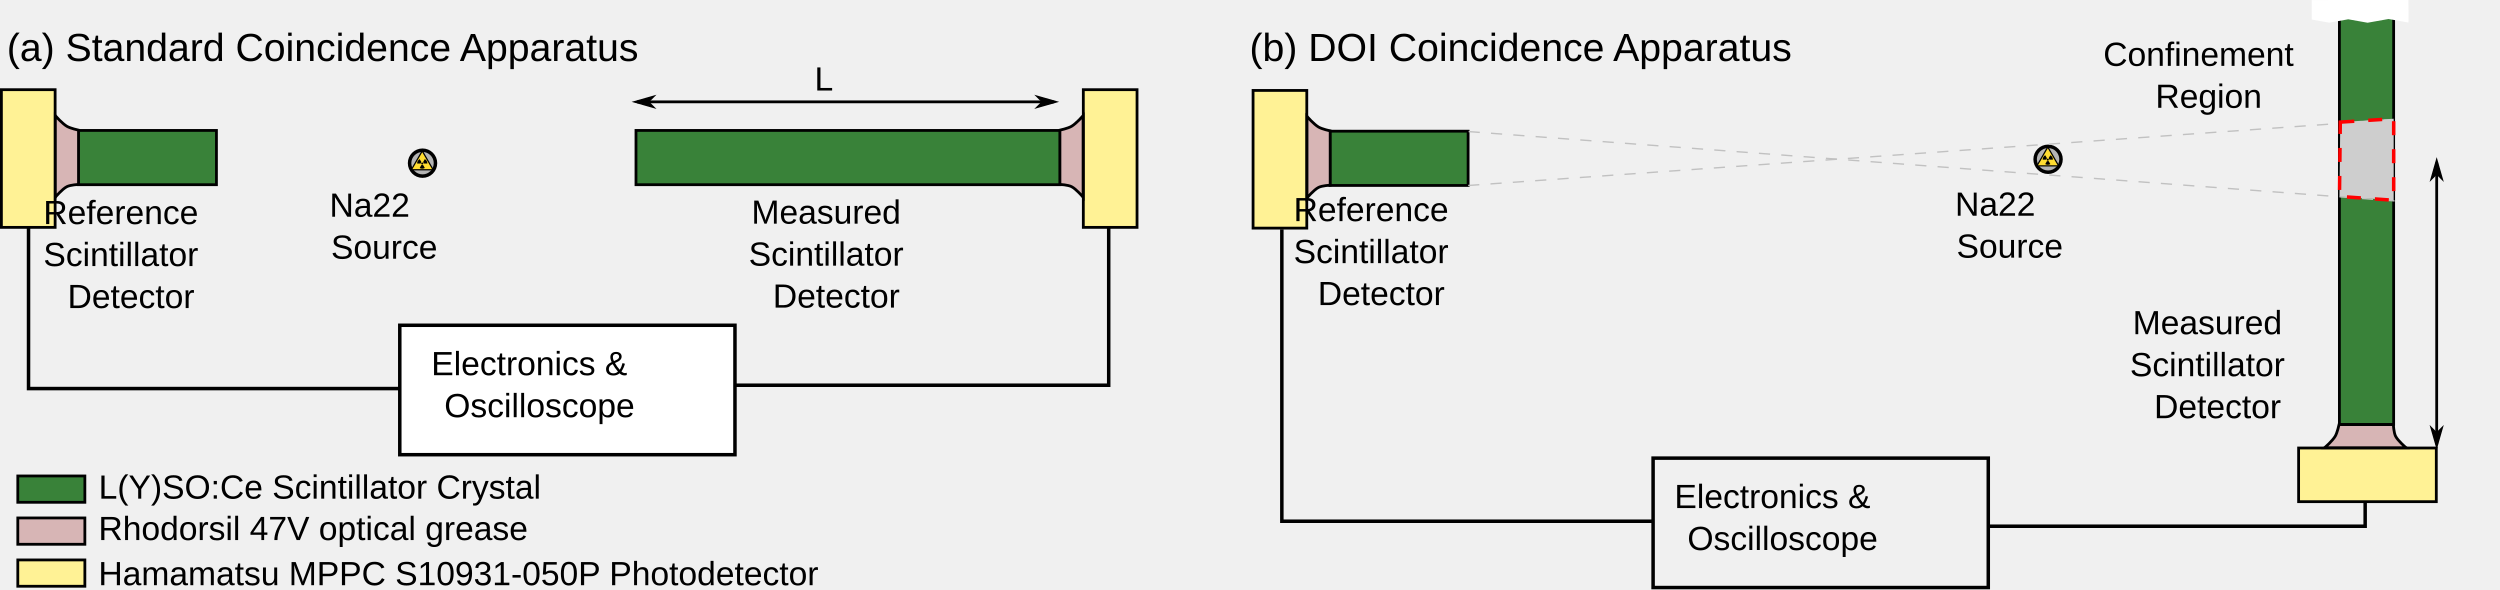
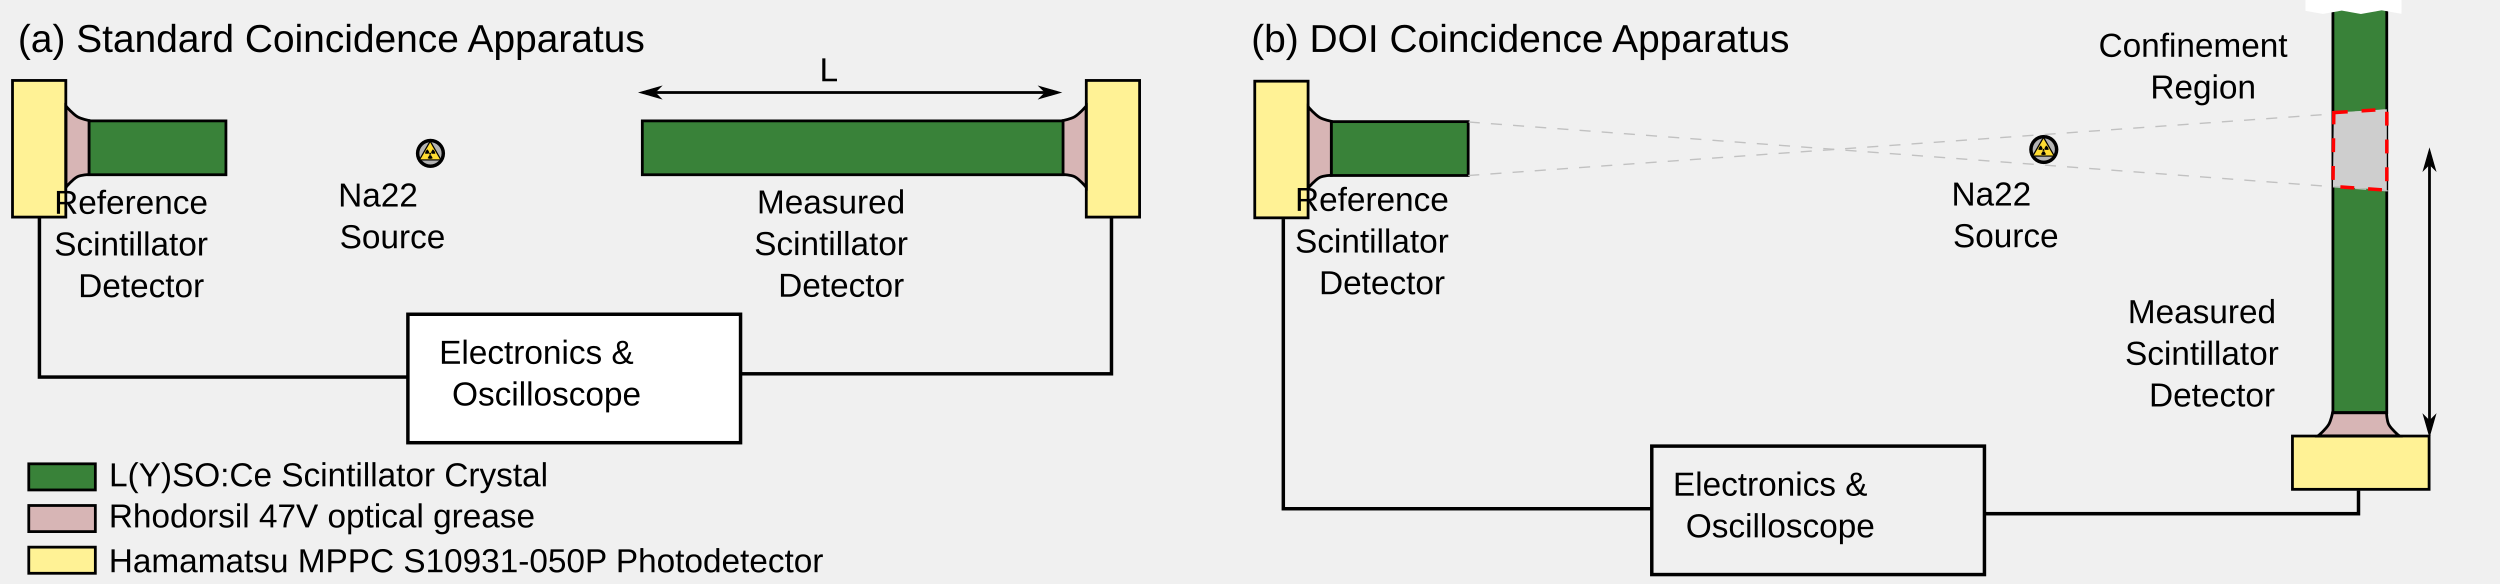
- <svg xmlns="http://www.w3.org/2000/svg" version="1.1" id="svg2" height="165.004" width="700">
+ <svg xmlns="http://www.w3.org/2000/svg" version="1.1" id="svg2" height="210" width="900">
  <defs id="defs4">
    <marker orient="auto" refY="0" refX="0" id="Arrow1Mstart" style="overflow:visible">
      <path id="path4236" d="M 0,0 5,-5 -12.5,0 5,5 0,0 z" style="fill-rule:evenodd;stroke:#000000;stroke-width:1pt;marker-start:none" transform="matrix(0.4,0,0,0.4,4,0)" />
    </marker>
    <marker orient="auto" refY="0" refX="0" id="Arrow1Mend" style="overflow:visible">
      <path id="path4239" d="M 0,0 5,-5 -12.5,0 5,5 0,0 z" style="fill-rule:evenodd;stroke:#000000;stroke-width:1pt;marker-start:none" transform="matrix(-0.4,0,0,-0.4,-4,0)" />
    </marker>
    <marker orient="auto" refY="0" refX="0" id="Arrow1Lend" style="overflow:visible">
      <path id="path4233" d="M 0,0 5,-5 -12.5,0 5,5 0,0 z" style="fill-rule:evenodd;stroke:#000000;stroke-width:1pt;marker-start:none" transform="matrix(-0.8,0,0,-0.8,-10,0)" />
    </marker>
    <marker orient="auto" refY="0" refX="0" id="Arrow2Lend" style="overflow:visible">
      <path id="path4238" style="fill-rule:evenodd;stroke-width:0.625;stroke-linejoin:round" d="M 8.719,4.034 -2.207,0.016 8.719,-4.002 c -1.745,2.372 -1.735,5.617 -6e-7,8.035 z" transform="matrix(-1.1,0,0,-1.1,-1.1,0)" />
    </marker>
    <marker orient="auto" refY="0" refX="0" id="Arrow1Lstart" style="overflow:visible">
      <path id="path3797" d="M 0,0 5,-5 -12.5,0 5,5 0,0 z" style="fill-rule:evenodd;stroke:#000000;stroke-width:1pt" transform="matrix(0.8,0,0,0.8,10,0)" />
    </marker>
    <marker orient="auto" refY="0" refX="0" id="Arrow1Mstart-1" style="overflow:visible">
      <path id="path4236-3" d="M 0,0 5,-5 -12.5,0 5,5 0,0 z" style="fill-rule:evenodd;stroke:#000000;stroke-width:1pt;marker-start:none" transform="matrix(0.4,0,0,0.4,4,0)" />
    </marker>
    <marker orient="auto" refY="0" refX="0" id="Arrow1Mend-0" style="overflow:visible">
      <path id="path4239-7" d="M 0,0 5,-5 -12.5,0 5,5 0,0 z" style="fill-rule:evenodd;stroke:#000000;stroke-width:1pt;marker-start:none" transform="matrix(-0.4,0,0,-0.4,-4,0)" />
    </marker>
    <marker orient="auto" refY="0" refX="0" id="Arrow1Mstart-8" style="overflow:visible">
      <path id="path4236-0" d="M 0,0 5,-5 -12.5,0 5,5 0,0 z" style="fill-rule:evenodd;stroke:#000000;stroke-width:1pt;marker-start:none" transform="matrix(0.4,0,0,0.4,4,0)" />
    </marker>
    <marker orient="auto" refY="0" refX="0" id="Arrow1Mend-9" style="overflow:visible">
      <path id="path4239-70" d="M 0,0 5,-5 -12.5,0 5,5 0,0 z" style="fill-rule:evenodd;stroke:#000000;stroke-width:1pt;marker-start:none" transform="matrix(-0.4,0,0,-0.4,-4,0)" />
    </marker>
    <marker orient="auto" refY="0" refX="0" id="marker7153" style="overflow:visible">
      <path id="path7155" d="M 0,0 5,-5 -12.5,0 5,5 0,0 z" style="fill-rule:evenodd;stroke:#000000;stroke-width:1pt;marker-start:none" transform="matrix(0.4,0,0,0.4,4,0)" />
    </marker>
    <marker orient="auto" refY="0" refX="0" id="marker7157" style="overflow:visible">
      <path id="path7159" d="M 0,0 5,-5 -12.5,0 5,5 0,0 z" style="fill-rule:evenodd;stroke:#000000;stroke-width:1pt;marker-start:none" transform="matrix(-0.4,0,0,-0.4,-4,0)" />
    </marker>
  </defs>
-   <g id="layer1" transform="translate(237.2251,-362.2458)">
-     <rect y="-432.997" x="246.472" height="15.192" width="234.62" id="rect2985-0" style="fill:#398239;fill-opacity:1;stroke:#000000;stroke-width:0.784;stroke-linecap:butt;stroke-linejoin:miter;stroke-miterlimit:4;stroke-opacity:1;stroke-dasharray:none" transform="matrix(0,1,-1,0,0,0)" />
-     <path style="fill:none;stroke:#000000;stroke-width:0.98;stroke-linecap:butt;stroke-linejoin:miter;stroke-miterlimit:4;stroke-opacity:1;stroke-dasharray:none" d="m 121.691,426.464 0,81.723 c 46.733,0 57.416,0 104.149,0 m 93.465,1.402 c 46.733,0 58.984,0 105.716,0 l 0,-6.616" id="path3818" />
-     <rect ry="3.628" rx="3.628" style="fill:#b4b4b4;fill-opacity:1;stroke:#000000;stroke-width:0.98;stroke-miterlimit:4;stroke-opacity:1;stroke-dasharray:none" id="rect3783" width="7.256" height="7.256" x="332.608" y="403.216" />
-     <rect style="fill:#398239;fill-opacity:1;stroke:#000000;stroke-width:0.784;stroke-linecap:butt;stroke-linejoin:miter;stroke-miterlimit:4;stroke-opacity:1;stroke-dasharray:none" id="rect2985" width="38.705" height="15.195" x="135.141" y="398.978" />
-     <rect style="fill:#fff295;fill-opacity:1;stroke:#000000;stroke-width:0.784;stroke-miterlimit:4;stroke-opacity:1;stroke-dasharray:none" id="rect3755" width="15.043" height="38.553" x="113.634" y="387.567" />
-     <path style="fill:#d7b5b5;fill-opacity:1;stroke:#000000;stroke-width:0.784;stroke-linecap:butt;stroke-linejoin:miter;stroke-miterlimit:4;stroke-opacity:1;stroke-dasharray:none" d="m 128.737,394.878 c 0,0 1.983,2.213 3.245,2.95 0.984,0.574 3.245,1.07 3.245,1.07 l 0,15.19 c 0,0 -2.26,0.133 -3.245,0.626 -1.307,0.655 -3.245,2.95 -3.245,2.95 z" id="rect2985-7" />
-     <rect style="fill:#fff295;fill-opacity:1;stroke:#000000;stroke-width:0.784;stroke-miterlimit:4;stroke-opacity:1;stroke-dasharray:none" id="rect3755-16" width="15.043" height="38.553" x="-502.721" y="406.386" transform="matrix(0,-1,1,0,0,0)" />
-     <path style="fill:#d7b5b5;fill-opacity:1;stroke:#000000;stroke-width:0.784;stroke-linecap:butt;stroke-linejoin:miter;stroke-miterlimit:4;stroke-opacity:1;stroke-dasharray:none" d="m 413.696,487.618 c 0,0 2.213,-1.983 2.95,-3.245 0.574,-0.984 1.07,-3.245 1.07,-3.245 l 15.19,0 c 0,0 0.133,2.26 0.626,3.245 0.655,1.307 2.95,3.245 2.95,3.245 z" id="rect2985-7-9" />
-     <path id="path3942" d="m 173.99,399.087 259.257,19.408" style="fill:none;stroke:#c1c1c1;stroke-width:0.392;stroke-linecap:butt;stroke-linejoin:miter;stroke-miterlimit:4;stroke-opacity:1;stroke-dasharray:3.135, 3.135;stroke-dashoffset:0" />
-     <path id="path3944" d="m 173.853,414.184 60.758,-4.327 197.852,-14.089" style="fill:none;stroke:#c1c1c1;stroke-width:0.392;stroke-linecap:butt;stroke-linejoin:miter;stroke-miterlimit:4;stroke-opacity:1;stroke-dasharray:3.135, 3.135;stroke-dashoffset:0" />
-     <path style="fill:#cecece;fill-opacity:1;stroke:#ff0000;stroke-width:0.98;stroke-linecap:butt;stroke-linejoin:miter;stroke-miterlimit:4;stroke-opacity:1;stroke-dasharray:3.918, 3.918;stroke-dashoffset:0" d="m 418.056,396.439 14.948,-0.952 0,22.83 -15.18,-1.068 z" id="path3816" />
-     <path style="fill:#ffffff;fill-opacity:1;stroke:none" d="m 437.115,368.557 -5.554,-0.991 -5.861,1.046 -5.412,-0.966 -5.316,0.949 -4.915,-0.877 0,-5.458 0.011,-0.003 27.048,-0.01 c 0,0 0.124,6.245 0,6.312 z" id="path3775-9" />
-     <g transform="matrix(0.01074282,0,0,0.01074282,332.9345,403.2401)" id="g4114">
+   <g id="layer1" transform="translate(337.8428,-358.5908)">
+     <rect y="-521.394" x="207.771" height="19.386" width="299.386" id="rect2985-0" style="fill:#398239;fill-opacity:1;stroke:#000000;stroke-width:1;stroke-linecap:butt;stroke-linejoin:miter;stroke-miterlimit:4;stroke-opacity:1;stroke-dasharray:none" transform="matrix(0,1,-1,0,0,0)" />
+     <path style="fill:none;stroke:#000000;stroke-width:1.25;stroke-linecap:butt;stroke-linejoin:miter;stroke-miterlimit:4;stroke-opacity:1;stroke-dasharray:none" d="m 124.152,437.451 0,104.282 c 59.633,0 73.266,0 132.899,0 m 119.266,1.789 c 59.633,0 75.266,0 134.899,0 l 0,-8.443" id="path3818" />
+     <rect ry="4.63" rx="4.63" style="fill:#b4b4b4;fill-opacity:1;stroke:#000000;stroke-width:1.25;stroke-miterlimit:4;stroke-opacity:1;stroke-dasharray:none" id="rect3783" width="9.259" height="9.259" x="393.293" y="407.785" />
+     <rect style="fill:#398239;fill-opacity:1;stroke:#000000;stroke-width:1;stroke-linecap:butt;stroke-linejoin:miter;stroke-miterlimit:4;stroke-opacity:1;stroke-dasharray:none" id="rect2985" width="49.389" height="19.389" x="141.315" y="402.377" />
+     <rect style="fill:#fff295;fill-opacity:1;stroke:#000000;stroke-width:1;stroke-miterlimit:4;stroke-opacity:1;stroke-dasharray:none" id="rect3755" width="19.196" height="49.196" x="113.872" y="387.816" />
+     <path style="fill:#d7b5b5;fill-opacity:1;stroke:#000000;stroke-width:1;stroke-linecap:butt;stroke-linejoin:miter;stroke-miterlimit:4;stroke-opacity:1;stroke-dasharray:none" d="m 133.144,397.145 c 0,0 2.53,2.824 4.141,3.764 1.255,0.732 4.141,1.365 4.141,1.365 l 0,19.383 c 0,0 -2.884,0.17 -4.141,0.799 -1.668,0.835 -4.141,3.764 -4.141,3.764 z" id="rect2985-7" />
+     <rect style="fill:#fff295;fill-opacity:1;stroke:#000000;stroke-width:1;stroke-miterlimit:4;stroke-opacity:1;stroke-dasharray:none" id="rect3755-16" width="19.196" height="49.196" x="-534.758" y="487.438" transform="matrix(0,-1,1,0,0,0)" />
+     <path style="fill:#d7b5b5;fill-opacity:1;stroke:#000000;stroke-width:1;stroke-linecap:butt;stroke-linejoin:miter;stroke-miterlimit:4;stroke-opacity:1;stroke-dasharray:none" d="m 496.766,515.487 c 0,0 2.824,-2.53 3.764,-4.141 0.732,-1.255 1.365,-4.141 1.365,-4.141 l 19.383,0 c 0,0 0.17,2.884 0.799,4.141 0.835,1.668 3.764,4.141 3.764,4.141 z" id="rect2985-7-9" />
+     <path id="path3942" d="m 190.889,402.516 330.825,24.766" style="fill:none;stroke:#c1c1c1;stroke-width:0.5;stroke-linecap:butt;stroke-linejoin:miter;stroke-miterlimit:4;stroke-opacity:1;stroke-dasharray:4, 4;stroke-dashoffset:0" />
+     <path id="path3944" d="m 190.714,421.781 77.53,-5.521 252.47,-17.979" style="fill:none;stroke:#c1c1c1;stroke-width:0.5;stroke-linecap:butt;stroke-linejoin:miter;stroke-miterlimit:4;stroke-opacity:1;stroke-dasharray:4, 4;stroke-dashoffset:0" />
+     <path style="fill:#cecece;fill-opacity:1;stroke:#ff0000;stroke-width:1.25;stroke-linecap:butt;stroke-linejoin:miter;stroke-miterlimit:4;stroke-opacity:1;stroke-dasharray:5, 5;stroke-dashoffset:0" d="m 502.329,399.137 19.074,-1.215 0,29.132 -19.371,-1.362 z" id="path3816" />
+     <path style="fill:#ffffff;fill-opacity:1;stroke:none" d="m 526.65,363.559 -7.087,-1.265 -7.479,1.335 -6.906,-1.233 -6.784,1.211 -6.272,-1.12 0,-6.965 0.014,-0.004 34.515,-0.013 c 0,0 0.158,7.969 0,8.054 z" id="path3775-9" />
+     <g transform="matrix(0.01370838,0,0,0.01370838,393.7096,407.8157)" id="g4114">
      <path id="sign_border" d="M 597.6,499.6 313.8,8 C 310.9,3 305.6,0 299.9,0 294.2,0 288.9,3.1 286,8 L 2.2,499.6 c -2.9,5 -2.9,11.1 0,16 2.9,5 8.2,8 13.9,8 h 567.6 c 5.7,0 11,-3.1 13.9,-8 2.9,-5 2.9,-11.1 0,-16 z" />
-       <polygon transform="matrix(1,0,0,0.9959146,0.125,2.033244)" style="fill:#ffdc32;fill-opacity:1;stroke:none;overflow:visible" id="polygon7" points="299.875,48.2 555.875,491.5 43.875,491.5 " />
+       <polygon transform="matrix(1,0,0,0.9959146,0.125,2.033244)" style="fill:#ffdc32;fill-opacity:1;stroke:none;overflow:visible" id="polygon7" points="43.875,491.5 299.875,48.2 555.875,491.5 " />
      <path id="path4433" d="m 279.85,380.023 -46.8,81.1 c 42.6,24.6 91.1,24.6 133.7,0 l -46.8,-81.1 c -0.3,0.2 -0.6,0.4 -0.9,0.6 -1.1,0.6 -2.3,1.2 -3.5,1.7 -1.2,0.5 -2.4,1 -3.7,1.4 -1.3,0.4 -2.5,0.7 -3.8,1 -1.3,0.3 -2.6,0.5 -4,0.6 -1.3,0.1 -2.7,0.2 -4.1,0.2 -1.4,0 -2.7,-0.1 -4.1,-0.2 -1.3,-0.1 -2.7,-0.3 -4,-0.6 -1.3,-0.3 -2.6,-0.6 -3.8,-1 -1.3,-0.4 -2.5,-0.8 -3.7,-1.4 -1.2,-0.5 -2.4,-1.1 -3.5,-1.7 -0.4,-0.2 -0.7,-0.4 -1,-0.6 z" />
      <path id="path4435" d="m 233.05,229.523 c -42.6,24.6 -66.8,66.6 -66.8,115.8 h 93.6 c 0,-1.4 0.1,-2.8 0.2,-4.1 0.1,-1.3 0.4,-2.7 0.6,-4 0.3,-1.3 0.6,-2.6 1,-3.8 0.4,-1.3 0.8,-2.5 1.4,-3.7 0.5,-1.2 1.1,-2.4 1.7,-3.5 0.6,-1.1 1.3,-2.2 2,-3.3 0.7,-1.1 1.5,-2.1 2.3,-3.1 0.8,-1 1.7,-1.9 2.6,-2.8 0.9,-0.9 1.9,-1.8 2.9,-2.6 1,-0.8 2,-1.6 3.1,-2.3 0.8,-0.5 1.6,-1 2.4,-1.5 l -47,-81.1 z" />
      <path id="path4437" d="m 366.75,229.523 -46.8,81.1 c 0.8,0.5 1.6,0.9 2.4,1.5 1.1,0.7 2.1,1.5 3.1,2.3 1,0.8 1.9,1.7 2.9,2.6 0.9,0.9 1.8,1.9 2.6,2.8 0.8,1 1.6,2 2.3,3.1 0.7,1.1 1.4,2.2 2,3.3 0.6,1.1 1.2,2.3 1.7,3.5 0.5,1.2 1,2.4 1.4,3.7 0.4,1.3 0.7,2.5 1,3.8 0.3,1.3 0.5,2.6 0.6,4 0.1,1.3 0.2,2.7 0.2,4.1 h 93.6 c -0.2,-49.2 -24.4,-91.2 -67,-115.8 z" />
      <circle d="m 326.5,343.6 c 0,14.746 -11.954,26.7 -26.7,26.7 -14.746,0 -26.7,-11.954 -26.7,-26.7 0,-14.746 11.954,-26.7 26.7,-26.7 14.746,0 26.7,11.954 26.7,26.7 z" transform="translate(0.05,1.723392)" id="circle4439" r="26.7" cy="343.6" cx="299.8" />
    </g>
-     <text xml:space="preserve" style="font-size:10.971px;font-style:normal;font-variant:normal;font-weight:300;font-stretch:normal;text-align:center;line-height:125%;letter-spacing:0px;word-spacing:0px;writing-mode:lr-tb;text-anchor:middle;fill:#000000;fill-opacity:1;stroke:none;font-family:Miso;-inkscape-font-specification:Miso Light" x="156.674" y="424.161" id="text3897">
-       <tspan id="tspan3899" x="157.978" y="424.161" style="font-size:9.404px;font-family:Arial;-inkscape-font-specification:Arial">Reference </tspan>
-       <tspan x="156.674" y="435.916" style="font-size:9.404px;font-family:Arial;-inkscape-font-specification:Arial" id="tspan5644">Scintillator</tspan>
-       <tspan x="156.674" y="447.671" id="tspan3901" style="font-size:9.404px;font-family:Arial;-inkscape-font-specification:Arial">Detector</tspan>
+     <text xml:space="preserve" style="font-size:14px;font-style:normal;font-variant:normal;font-weight:300;font-stretch:normal;text-align:center;line-height:125%;letter-spacing:0px;word-spacing:0px;writing-mode:lr-tb;text-anchor:middle;fill:#000000;fill-opacity:1;stroke:none;font-family:Miso;-inkscape-font-specification:Miso Light" x="168.792" y="434.512" id="text3897">
+       <tspan id="tspan3899" x="170.456" y="434.512" style="font-size:12px;font-family:Arial;-inkscape-font-specification:Arial">Reference </tspan>
+       <tspan x="168.792" y="449.512" style="font-size:12px;font-family:Arial;-inkscape-font-specification:Arial" id="tspan5644">Scintillator</tspan>
+       <tspan x="168.792" y="464.512" id="tspan3901" style="font-size:12px;font-family:Arial;-inkscape-font-specification:Arial">Detector</tspan>
    </text>
-     <g id="g4506" transform="matrix(0.783668,0,0,0.783668,24.39682,83.02106)">
+     <g id="g4506" transform="translate(0,-0.799959)">
      <rect y="519.99" x="256.799" height="46.243" width="119.757" id="rect3820" style="fill:none;stroke:#000000;stroke-width:1.25;stroke-miterlimit:4;stroke-opacity:1;stroke-dasharray:none;stroke-dashoffset:0" />
      <text id="text3897-8" y="537.828" x="315.812" style="font-size:14px;font-style:normal;font-variant:normal;font-weight:300;font-stretch:normal;text-align:center;line-height:125%;letter-spacing:0px;word-spacing:0px;writing-mode:lr-tb;text-anchor:middle;fill:#000000;fill-opacity:1;stroke:none;font-family:Miso;-inkscape-font-specification:Miso Light" xml:space="preserve">
        <tspan style="font-size:12px;font-style:normal;font-variant:normal;font-weight:normal;font-stretch:normal;text-align:center;line-height:125%;writing-mode:lr-tb;text-anchor:middle;font-family:Arial;-inkscape-font-specification:Arial" id="tspan3901-6" y="537.828" x="315.812">Electronics &amp;</tspan>
        <tspan style="font-size:12px;font-style:normal;font-variant:normal;font-weight:normal;font-stretch:normal;text-align:center;line-height:125%;writing-mode:lr-tb;text-anchor:middle;font-family:Arial;-inkscape-font-specification:Arial" id="tspan3929" y="552.828" x="315.812">Oscilloscope</tspan>
      </text>
    </g>
-     <text xml:space="preserve" style="font-size:15.673px;font-style:normal;font-variant:normal;font-weight:300;font-stretch:normal;text-align:center;line-height:125%;letter-spacing:0px;word-spacing:0px;writing-mode:lr-tb;text-anchor:middle;fill:#000000;fill-opacity:1;stroke:none;font-family:Miso;-inkscape-font-specification:Miso Light" x="335.701" y="422.646" id="text3931">
-       <tspan id="tspan3933" x="335.701" y="422.646" style="font-size:9.404px;font-style:normal;font-variant:normal;font-weight:normal;font-stretch:normal;text-align:center;line-height:125%;writing-mode:lr-tb;text-anchor:middle;font-family:Arial;-inkscape-font-specification:Arial">Na22</tspan>
-       <tspan x="335.701" y="434.401" id="tspan3935" style="font-size:9.404px;font-style:normal;font-variant:normal;font-weight:normal;font-stretch:normal;text-align:center;line-height:125%;writing-mode:lr-tb;text-anchor:middle;font-family:Arial;-inkscape-font-specification:Arial">Source</tspan>
+     <text xml:space="preserve" style="font-size:20px;font-style:normal;font-variant:normal;font-weight:300;font-stretch:normal;text-align:center;line-height:125%;letter-spacing:0px;word-spacing:0px;writing-mode:lr-tb;text-anchor:middle;fill:#000000;fill-opacity:1;stroke:none;font-family:Miso;-inkscape-font-specification:Miso Light" x="397.24" y="432.578" id="text3931">
+       <tspan id="tspan3933" x="397.24" y="432.578" style="font-size:12px;font-style:normal;font-variant:normal;font-weight:normal;font-stretch:normal;text-align:center;line-height:125%;writing-mode:lr-tb;text-anchor:middle;font-family:Arial;-inkscape-font-specification:Arial">Na22</tspan>
+       <tspan x="397.24" y="447.578" id="tspan3935" style="font-size:12px;font-style:normal;font-variant:normal;font-weight:normal;font-stretch:normal;text-align:center;line-height:125%;writing-mode:lr-tb;text-anchor:middle;font-family:Arial;-inkscape-font-specification:Arial">Source</tspan>
    </text>
-     <text xml:space="preserve" style="font-size:10.971px;font-style:normal;font-variant:normal;font-weight:300;font-stretch:normal;text-align:center;line-height:125%;letter-spacing:0px;word-spacing:0px;writing-mode:lr-tb;text-anchor:middle;fill:#000000;fill-opacity:1;stroke:none;font-family:Miso;-inkscape-font-specification:Miso Light" x="388.338" y="380.684" id="text3897-3-1">
-       <tspan x="388.338" y="380.684" id="tspan3901-65-7" style="font-size:9.404px;font-family:Arial;-inkscape-font-specification:Arial">Confinement</tspan>
-       <tspan x="388.338" y="392.439" id="tspan3989" style="font-size:9.404px;font-family:Arial;-inkscape-font-specification:Arial">Region</tspan>
+     <text xml:space="preserve" style="font-size:14px;font-style:normal;font-variant:normal;font-weight:300;font-stretch:normal;text-align:center;line-height:125%;letter-spacing:0px;word-spacing:0px;writing-mode:lr-tb;text-anchor:middle;fill:#000000;fill-opacity:1;stroke:none;font-family:Miso;-inkscape-font-specification:Miso Light" x="464.407" y="379.033" id="text3897-3-1">
+       <tspan x="464.407" y="379.033" id="tspan3901-65-7" style="font-size:12px;font-family:Arial;-inkscape-font-specification:Arial">Confinement</tspan>
+       <tspan x="464.407" y="394.033" id="tspan3989" style="font-size:12px;font-family:Arial;-inkscape-font-specification:Arial">Region</tspan>
    </text>
-     <path style="fill:none;stroke:#000000;stroke-width:0.784;stroke-linecap:butt;stroke-linejoin:miter;stroke-miterlimit:4;stroke-opacity:1;stroke-dasharray:none;marker-start:url(#Arrow1Mstart);marker-end:url(#Arrow1Mend)" d="m 445.048,407.776 0,78.872" id="path3023" />
-     <flowRoot xml:space="preserve" id="flowRoot4361" style="font-size:16px;font-style:normal;font-variant:normal;font-weight:300;font-stretch:normal;text-align:center;line-height:125%;letter-spacing:0px;word-spacing:0px;writing-mode:lr-tb;text-anchor:middle;fill:#000000;fill-opacity:1;stroke:none;font-family:Miso;-inkscape-font-specification:Miso Light" transform="matrix(0.783668,0,0,0.783668,86.5025,310.0056)">
+     <path style="fill:none;stroke:#000000;stroke-width:1;stroke-linecap:butt;stroke-linejoin:miter;stroke-miterlimit:4;stroke-opacity:1;stroke-dasharray:none;marker-start:url(#Arrow1Mstart);marker-end:url(#Arrow1Mend)" d="m 536.772,413.603 0,100.645" id="path3023" />
+     <flowRoot xml:space="preserve" id="flowRoot4361" style="font-size:16px;font-style:normal;font-variant:normal;font-weight:300;font-stretch:normal;text-align:center;line-height:125%;letter-spacing:0px;word-spacing:0px;writing-mode:lr-tb;text-anchor:middle;fill:#000000;fill-opacity:1;stroke:none;font-family:Miso;-inkscape-font-specification:Miso Light" transform="translate(79.25,288.8438)">
      <flowRegion id="flowRegion4363">
        <rect id="rect4365" width="35.248" height="31.723" x="452.935" y="168.342" />
      </flowRegion>
      <flowPara id="flowPara4367" style="font-size:12px;font-family:Arial;-inkscape-font-specification:Arial">DOI</flowPara>
    </flowRoot>
-     <path style="fill:none;stroke:#000000;stroke-width:0.98;stroke-linecap:butt;stroke-linejoin:miter;stroke-miterlimit:4;stroke-opacity:1;stroke-dasharray:none" d="m -229.237,425.316 0,45.733 c 46.733,0 103.684,0 150.417,0" id="path3818-94" />
-     <rect style="fill:#398239;fill-opacity:1;stroke:#000000;stroke-width:0.784;stroke-linecap:butt;stroke-linejoin:miter;stroke-miterlimit:4;stroke-opacity:1;stroke-dasharray:none" id="rect2985-8" width="38.705" height="15.195" x="-215.326" y="398.768" />
-     <rect style="fill:#fff295;fill-opacity:1;stroke:#000000;stroke-width:0.784;stroke-miterlimit:4;stroke-opacity:1;stroke-dasharray:none" id="rect3755-90" width="15.043" height="38.553" x="-236.833" y="387.357" />
-     <path style="fill:#d7b5b5;fill-opacity:1;stroke:#000000;stroke-width:0.784;stroke-linecap:butt;stroke-linejoin:miter;stroke-miterlimit:4;stroke-opacity:1;stroke-dasharray:none" d="m -221.73,394.668 c 0,0 1.983,2.213 3.245,2.95 0.984,0.574 3.245,1.07 3.245,1.07 l 0,15.19 c 0,0 -2.26,0.133 -3.245,0.626 -1.307,0.655 -3.245,2.95 -3.245,2.95 z" id="rect2985-7-5" />
-     <path style="fill:none;stroke:#000000;stroke-width:0.98;stroke-linecap:butt;stroke-linejoin:miter;stroke-miterlimit:4;stroke-opacity:1;stroke-dasharray:none" d="m 73.211,425.316 0,44.798 c -46.733,0 -103.684,0 -150.417,0" id="path3818-94-8" />
-     <rect style="fill:#ffffff;fill-opacity:1;stroke:#000000;stroke-width:0.98;stroke-miterlimit:4;stroke-opacity:1;stroke-dasharray:none;stroke-dashoffset:0" id="rect3820-3" width="93.85" height="36.239" x="-125.286" y="453.322" />
-     <rect style="fill:#398239;fill-opacity:1;stroke:#000000;stroke-width:0.784;stroke-linecap:butt;stroke-linejoin:miter;stroke-miterlimit:4;stroke-opacity:1;stroke-dasharray:none" id="rect2985-5" width="118.787" height="15.195" x="-59.639" y="398.768" transform="scale(-1,1)" />
-     <rect style="fill:#fff295;fill-opacity:1;stroke:#000000;stroke-width:0.784;stroke-miterlimit:4;stroke-opacity:1;stroke-dasharray:none" id="rect3755-9" width="15.043" height="38.553" x="-81.146" y="387.357" transform="scale(-1,1)" />
-     <path style="fill:#d7b5b5;fill-opacity:1;stroke:#000000;stroke-width:0.784;stroke-linecap:butt;stroke-linejoin:miter;stroke-miterlimit:4;stroke-opacity:1;stroke-dasharray:none" d="m 66.043,394.668 c 0,0 -1.983,2.213 -3.245,2.95 -0.984,0.574 -3.245,1.07 -3.245,1.07 l 0,15.19 c 0,0 2.26,0.133 3.245,0.626 1.307,0.655 3.245,2.95 3.245,2.95 z" id="rect2985-7-9-5" />
-     <path style="fill:none;stroke:#000000;stroke-width:0.784px;stroke-linecap:butt;stroke-linejoin:miter;stroke-opacity:1;marker-start:url(#Arrow1Mstart);marker-end:url(#Arrow1Mend)" d="m 57.792,390.763 -116.623,0" id="path4039" />
-     <text xml:space="preserve" style="font-size:9.404px;font-style:normal;font-variant:normal;font-weight:normal;font-stretch:normal;text-align:center;line-height:100%;writing-mode:lr-tb;text-anchor:middle;fill:#000000;fill-opacity:1;stroke:none;font-family:Arial;-inkscape-font-specification:Arial" x="-0.003" y="387.591" id="text5061">
-       <tspan id="tspan5063" x="-0.003" y="387.591">L</tspan>
+     <path style="fill:none;stroke:#000000;stroke-width:1.25;stroke-linecap:butt;stroke-linejoin:miter;stroke-miterlimit:4;stroke-opacity:1;stroke-dasharray:none" d="m -323.65,435.986 0,58.358 c 59.633,0 132.306,0 191.939,0" id="path3818-94" />
+     <rect style="fill:#398239;fill-opacity:1;stroke:#000000;stroke-width:1;stroke-linecap:butt;stroke-linejoin:miter;stroke-miterlimit:4;stroke-opacity:1;stroke-dasharray:none" id="rect2985-8" width="49.389" height="19.389" x="-305.899" y="402.109" />
+     <rect style="fill:#fff295;fill-opacity:1;stroke:#000000;stroke-width:1;stroke-miterlimit:4;stroke-opacity:1;stroke-dasharray:none" id="rect3755-90" width="19.196" height="49.196" x="-333.343" y="387.549" />
+     <path style="fill:#d7b5b5;fill-opacity:1;stroke:#000000;stroke-width:1;stroke-linecap:butt;stroke-linejoin:miter;stroke-miterlimit:4;stroke-opacity:1;stroke-dasharray:none" d="m -314.071,396.877 c 0,0 2.53,2.824 4.141,3.764 1.255,0.732 4.141,1.365 4.141,1.365 l 0,19.383 c 0,0 -2.884,0.17 -4.141,0.799 -1.668,0.835 -4.141,3.764 -4.141,3.764 z" id="rect2985-7-5" />
+     <path style="fill:none;stroke:#000000;stroke-width:1.25;stroke-linecap:butt;stroke-linejoin:miter;stroke-miterlimit:4;stroke-opacity:1;stroke-dasharray:none" d="m 62.289,435.986 0,57.165 c -59.633,0 -132.306,0 -191.939,0" id="path3818-94-8" />
+     <rect style="fill:#ffffff;fill-opacity:1;stroke:#000000;stroke-width:1.25;stroke-miterlimit:4;stroke-opacity:1;stroke-dasharray:none;stroke-dashoffset:0" id="rect3820-3" width="119.757" height="46.243" x="-191.002" y="471.723" />
+     <rect style="fill:#398239;fill-opacity:1;stroke:#000000;stroke-width:1;stroke-linecap:butt;stroke-linejoin:miter;stroke-miterlimit:4;stroke-opacity:1;stroke-dasharray:none" id="rect2985-5" width="151.578" height="19.389" x="-44.97" y="402.109" transform="scale(-1,1)" />
+     <rect style="fill:#fff295;fill-opacity:1;stroke:#000000;stroke-width:1;stroke-miterlimit:4;stroke-opacity:1;stroke-dasharray:none" id="rect3755-9" width="19.196" height="49.196" x="-72.414" y="387.549" transform="scale(-1,1)" />
+     <path style="fill:#d7b5b5;fill-opacity:1;stroke:#000000;stroke-width:1;stroke-linecap:butt;stroke-linejoin:miter;stroke-miterlimit:4;stroke-opacity:1;stroke-dasharray:none" d="m 53.142,396.877 c 0,0 -2.53,2.824 -4.141,3.764 -1.255,0.732 -4.141,1.365 -4.141,1.365 l 0,19.383 c 0,0 2.884,0.17 4.141,0.799 1.668,0.835 4.141,3.764 4.141,3.764 z" id="rect2985-7-9-5" />
+     <path style="fill:none;stroke:#000000;stroke-width:1px;stroke-linecap:butt;stroke-linejoin:miter;stroke-opacity:1;marker-start:url(#Arrow1Mstart);marker-end:url(#Arrow1Mend)" d="m 42.613,391.894 -148.817,0" id="path4039" />
+     <text xml:space="preserve" style="font-size:12px;font-style:normal;font-variant:normal;font-weight:normal;font-stretch:normal;text-align:center;line-height:100%;writing-mode:lr-tb;text-anchor:middle;fill:#000000;fill-opacity:1;stroke:none;font-family:Arial;-inkscape-font-specification:Arial" x="-31.136" y="387.847" id="text5061">
+       <tspan id="tspan5063" x="-31.136" y="387.847">L</tspan>
    </text>
-     <text xml:space="preserve" style="font-size:10.971px;font-style:normal;font-variant:normal;font-weight:300;font-stretch:normal;text-align:center;line-height:125%;letter-spacing:0px;word-spacing:0px;writing-mode:lr-tb;text-anchor:middle;fill:#000000;fill-opacity:1;stroke:none;font-family:Miso;-inkscape-font-specification:Miso Light" x="-193.398" y="424.989" id="text3897-67">
-       <tspan id="tspan3899-5" x="-192.094" y="424.989" style="font-size:9.404px;font-style:normal;font-variant:normal;font-weight:normal;font-stretch:normal;font-family:Arial;-inkscape-font-specification:Arial">Reference </tspan>
-       <tspan x="-193.398" y="436.744" style="font-size:9.404px;font-style:normal;font-variant:normal;font-weight:normal;font-stretch:normal;font-family:Arial;-inkscape-font-specification:Arial" id="tspan3987">Scintillator</tspan>
-       <tspan x="-193.398" y="448.499" id="tspan3901-0" style="font-size:9.404px;font-style:normal;font-variant:normal;font-weight:normal;font-stretch:normal;font-family:Arial;-inkscape-font-specification:Arial">Detector</tspan>
+     <text xml:space="preserve" style="font-size:14px;font-style:normal;font-variant:normal;font-weight:300;font-stretch:normal;text-align:center;line-height:125%;letter-spacing:0px;word-spacing:0px;writing-mode:lr-tb;text-anchor:middle;fill:#000000;fill-opacity:1;stroke:none;font-family:Miso;-inkscape-font-specification:Miso Light" x="-277.917" y="435.568" id="text3897-67">
+       <tspan id="tspan3899-5" x="-276.253" y="435.568" style="font-size:12px;font-style:normal;font-variant:normal;font-weight:normal;font-stretch:normal;font-family:Arial;-inkscape-font-specification:Arial">Reference </tspan>
+       <tspan x="-277.917" y="450.568" style="font-size:12px;font-style:normal;font-variant:normal;font-weight:normal;font-stretch:normal;font-family:Arial;-inkscape-font-specification:Arial" id="tspan3987">Scintillator</tspan>
+       <tspan x="-277.917" y="465.568" id="tspan3901-0" style="font-size:12px;font-style:normal;font-variant:normal;font-weight:normal;font-stretch:normal;font-family:Arial;-inkscape-font-specification:Arial">Detector</tspan>
    </text>
-     <text xml:space="preserve" style="font-size:10.971px;font-style:normal;font-variant:normal;font-weight:300;font-stretch:normal;text-align:center;line-height:125%;letter-spacing:0px;word-spacing:0px;writing-mode:lr-tb;text-anchor:middle;fill:#000000;fill-opacity:1;stroke:none;font-family:Miso;-inkscape-font-specification:Miso Light" x="-79.039" y="467.3" id="text3897-8-8">
-       <tspan x="-79.039" y="467.3" id="tspan3901-6-3" style="font-size:9.404px;font-style:normal;font-variant:normal;font-weight:normal;font-stretch:normal;text-align:center;line-height:125%;writing-mode:lr-tb;text-anchor:middle;font-family:Arial;-inkscape-font-specification:Arial">Electronics &amp;</tspan>
-       <tspan x="-79.039" y="479.055" id="tspan3929-0" style="font-size:9.404px;font-style:normal;font-variant:normal;font-weight:normal;font-stretch:normal;text-align:center;line-height:125%;writing-mode:lr-tb;text-anchor:middle;font-family:Arial;-inkscape-font-specification:Arial">Oscilloscope</tspan>
+     <text xml:space="preserve" style="font-size:14px;font-style:normal;font-variant:normal;font-weight:300;font-stretch:normal;text-align:center;line-height:125%;letter-spacing:0px;word-spacing:0px;writing-mode:lr-tb;text-anchor:middle;fill:#000000;fill-opacity:1;stroke:none;font-family:Miso;-inkscape-font-specification:Miso Light" x="-131.989" y="489.56" id="text3897-8-8">
+       <tspan x="-131.989" y="489.56" id="tspan3901-6-3" style="font-size:12px;font-style:normal;font-variant:normal;font-weight:normal;font-stretch:normal;text-align:center;line-height:125%;writing-mode:lr-tb;text-anchor:middle;font-family:Arial;-inkscape-font-specification:Arial">Electronics &amp;</tspan>
+       <tspan x="-131.989" y="504.56" id="tspan3929-0" style="font-size:12px;font-style:normal;font-variant:normal;font-weight:normal;font-stretch:normal;text-align:center;line-height:125%;writing-mode:lr-tb;text-anchor:middle;font-family:Arial;-inkscape-font-specification:Arial">Oscilloscope</tspan>
    </text>
-     <g id="g3950" transform="matrix(0.783668,0,0,0.783668,-348.2743,239.2421)">
+     <g id="g3950" transform="translate(-475.5472,198.546)">
      <rect y="389.785" x="387.293" height="9.259" width="9.259" id="rect3783-9" style="fill:#b4b4b4;fill-opacity:1;stroke:#000000;stroke-width:1.25;stroke-miterlimit:4;stroke-opacity:1;stroke-dasharray:none" rx="4.63" ry="4.63" transform="translate(-99.25,-179.1562)" />
      <g id="g4114-6" transform="matrix(0.01370838,0,0,0.01370838,288.4596,210.6594)">
        <path d="M 597.6,499.6 313.8,8 C 310.9,3 305.6,0 299.9,0 294.2,0 288.9,3.1 286,8 L 2.2,499.6 c -2.9,5 -2.9,11.1 0,16 2.9,5 8.2,8 13.9,8 h 567.6 c 5.7,0 11,-3.1 13.9,-8 2.9,-5 2.9,-11.1 0,-16 z" id="sign_border-0" />
-         <polygon points="43.875,491.5 299.875,48.2 555.875,491.5 " id="polygon7-2" style="fill:#ffdc32;fill-opacity:1;stroke:none;overflow:visible" transform="matrix(1,0,0,0.9959146,0.125,2.033244)" />
+         <polygon points="555.875,491.5 43.875,491.5 299.875,48.2 " id="polygon7-2" style="fill:#ffdc32;fill-opacity:1;stroke:none;overflow:visible" transform="matrix(1,0,0,0.9959146,0.125,2.033244)" />
        <path d="m 279.85,380.023 -46.8,81.1 c 42.6,24.6 91.1,24.6 133.7,0 l -46.8,-81.1 c -0.3,0.2 -0.6,0.4 -0.9,0.6 -1.1,0.6 -2.3,1.2 -3.5,1.7 -1.2,0.5 -2.4,1 -3.7,1.4 -1.3,0.4 -2.5,0.7 -3.8,1 -1.3,0.3 -2.6,0.5 -4,0.6 -1.3,0.1 -2.7,0.2 -4.1,0.2 -1.4,0 -2.7,-0.1 -4.1,-0.2 -1.3,-0.1 -2.7,-0.3 -4,-0.6 -1.3,-0.3 -2.6,-0.6 -3.8,-1 -1.3,-0.4 -2.5,-0.8 -3.7,-1.4 -1.2,-0.5 -2.4,-1.1 -3.5,-1.7 -0.4,-0.2 -0.7,-0.4 -1,-0.6 z" id="path4433-7" />
        <path d="m 233.05,229.523 c -42.6,24.6 -66.8,66.6 -66.8,115.8 h 93.6 c 0,-1.4 0.1,-2.8 0.2,-4.1 0.1,-1.3 0.4,-2.7 0.6,-4 0.3,-1.3 0.6,-2.6 1,-3.8 0.4,-1.3 0.8,-2.5 1.4,-3.7 0.5,-1.2 1.1,-2.4 1.7,-3.5 0.6,-1.1 1.3,-2.2 2,-3.3 0.7,-1.1 1.5,-2.1 2.3,-3.1 0.8,-1 1.7,-1.9 2.6,-2.8 0.9,-0.9 1.9,-1.8 2.9,-2.6 1,-0.8 2,-1.6 3.1,-2.3 0.8,-0.5 1.6,-1 2.4,-1.5 l -47,-81.1 z" id="path4435-8" />
        <path d="m 366.75,229.523 -46.8,81.1 c 0.8,0.5 1.6,0.9 2.4,1.5 1.1,0.7 2.1,1.5 3.1,2.3 1,0.8 1.9,1.7 2.9,2.6 0.9,0.9 1.8,1.9 2.6,2.8 0.8,1 1.6,2 2.3,3.1 0.7,1.1 1.4,2.2 2,3.3 0.6,1.1 1.2,2.3 1.7,3.5 0.5,1.2 1,2.4 1.4,3.7 0.4,1.3 0.7,2.5 1,3.8 0.3,1.3 0.5,2.6 0.6,4 0.1,1.3 0.2,2.7 0.2,4.1 h 93.6 c -0.2,-49.2 -24.4,-91.2 -67,-115.8 z" id="path4437-1" />
        <circle cx="299.8" cy="343.6" r="26.7" id="circle4439-3" transform="translate(0.05,1.723392)" d="m 326.5,343.6 c 0,14.746 -11.954,26.7 -26.7,26.7 -14.746,0 -26.7,-11.954 -26.7,-26.7 0,-14.746 11.954,-26.7 26.7,-26.7 14.746,0 26.7,11.954 26.7,26.7 z" />
      </g>
    </g>
-     <text xml:space="preserve" style="font-size:15.673px;font-style:normal;font-variant:normal;font-weight:300;font-stretch:normal;text-align:center;line-height:125%;letter-spacing:0px;word-spacing:0px;writing-mode:lr-tb;text-anchor:middle;fill:#000000;fill-opacity:1;stroke:none;font-family:Miso;-inkscape-font-specification:Miso Light" x="-119.451" y="422.929" id="text3931-0">
-       <tspan id="tspan3933-4" x="-119.451" y="422.929" style="font-size:9.404px;font-style:normal;font-variant:normal;font-weight:normal;font-stretch:normal;text-align:center;line-height:125%;writing-mode:lr-tb;text-anchor:middle;font-family:Arial;-inkscape-font-specification:Arial">Na22</tspan>
-       <tspan x="-119.451" y="434.684" id="tspan3935-2" style="font-size:9.404px;font-style:normal;font-variant:normal;font-weight:normal;font-stretch:normal;text-align:center;line-height:125%;writing-mode:lr-tb;text-anchor:middle;font-family:Arial;-inkscape-font-specification:Arial">Source</tspan>
+     <text xml:space="preserve" style="font-size:20px;font-style:normal;font-variant:normal;font-weight:300;font-stretch:normal;text-align:center;line-height:125%;letter-spacing:0px;word-spacing:0px;writing-mode:lr-tb;text-anchor:middle;fill:#000000;fill-opacity:1;stroke:none;font-family:Miso;-inkscape-font-specification:Miso Light" x="-183.557" y="432.94" id="text3931-0">
+       <tspan id="tspan3933-4" x="-183.557" y="432.94" style="font-size:12px;font-style:normal;font-variant:normal;font-weight:normal;font-stretch:normal;text-align:center;line-height:125%;writing-mode:lr-tb;text-anchor:middle;font-family:Arial;-inkscape-font-specification:Arial">Na22</tspan>
+       <tspan x="-183.557" y="447.94" id="tspan3935-2" style="font-size:12px;font-style:normal;font-variant:normal;font-weight:normal;font-stretch:normal;text-align:center;line-height:125%;writing-mode:lr-tb;text-anchor:middle;font-family:Arial;-inkscape-font-specification:Arial">Source</tspan>
    </text>
-     <text xml:space="preserve" style="font-size:10.971px;font-style:normal;font-variant:normal;font-weight:300;font-stretch:normal;text-align:center;line-height:125%;letter-spacing:0px;word-spacing:0px;writing-mode:lr-tb;text-anchor:middle;fill:#000000;fill-opacity:1;stroke:none;font-family:Miso;-inkscape-font-specification:Miso Light" x="4.086" y="424.874" id="text3897-6">
-       <tspan x="4.086" y="424.874" style="font-size:9.404px;font-style:normal;font-variant:normal;font-weight:normal;font-stretch:normal;font-family:Arial;-inkscape-font-specification:Arial" id="tspan3987-7">Measured</tspan>
-       <tspan x="4.086" y="436.629" style="font-size:9.404px;font-style:normal;font-variant:normal;font-weight:normal;font-stretch:normal;font-family:Arial;-inkscape-font-specification:Arial" id="tspan4037">Scintillator</tspan>
-       <tspan x="4.086" y="448.384" id="tspan3901-7" style="font-size:9.404px;font-style:normal;font-variant:normal;font-weight:normal;font-stretch:normal;font-family:Arial;-inkscape-font-specification:Arial">Detector</tspan>
+     <text xml:space="preserve" style="font-size:14px;font-style:normal;font-variant:normal;font-weight:300;font-stretch:normal;text-align:center;line-height:125%;letter-spacing:0px;word-spacing:0px;writing-mode:lr-tb;text-anchor:middle;fill:#000000;fill-opacity:1;stroke:none;font-family:Miso;-inkscape-font-specification:Miso Light" x="-25.917" y="435.421" id="text3897-6">
+       <tspan x="-25.917" y="435.421" style="font-size:12px;font-style:normal;font-variant:normal;font-weight:normal;font-stretch:normal;font-family:Arial;-inkscape-font-specification:Arial" id="tspan3987-7">Measured</tspan>
+       <tspan x="-25.917" y="450.421" style="font-size:12px;font-style:normal;font-variant:normal;font-weight:normal;font-stretch:normal;font-family:Arial;-inkscape-font-specification:Arial" id="tspan4037">Scintillator</tspan>
+       <tspan x="-25.917" y="465.421" id="tspan3901-7" style="font-size:12px;font-style:normal;font-variant:normal;font-weight:normal;font-stretch:normal;font-family:Arial;-inkscape-font-specification:Arial">Detector</tspan>
    </text>
-     <text xml:space="preserve" style="font-size:10.971px;font-style:normal;font-variant:normal;font-weight:300;font-stretch:normal;text-align:center;line-height:125%;letter-spacing:0px;word-spacing:0px;writing-mode:lr-tb;text-anchor:middle;fill:#000000;fill-opacity:1;stroke:none;font-family:Miso;-inkscape-font-specification:Miso Light" x="390.833" y="455.825" id="text3897-6-7">
-       <tspan x="390.833" y="455.825" style="font-size:9.404px;font-style:normal;font-variant:normal;font-weight:normal;font-stretch:normal;font-family:Arial;-inkscape-font-specification:Arial" id="tspan3987-7-1">Measured</tspan>
-       <tspan x="390.833" y="467.581" style="font-size:9.404px;font-style:normal;font-variant:normal;font-weight:normal;font-stretch:normal;font-family:Arial;-inkscape-font-specification:Arial" id="tspan4037-2">Scintillator</tspan>
-       <tspan x="390.833" y="479.336" id="tspan3901-7-4" style="font-size:9.404px;font-style:normal;font-variant:normal;font-weight:normal;font-stretch:normal;font-family:Arial;-inkscape-font-specification:Arial">Detector</tspan>
+     <text xml:space="preserve" style="font-size:14px;font-style:normal;font-variant:normal;font-weight:300;font-stretch:normal;text-align:center;line-height:125%;letter-spacing:0px;word-spacing:0px;writing-mode:lr-tb;text-anchor:middle;fill:#000000;fill-opacity:1;stroke:none;font-family:Miso;-inkscape-font-specification:Miso Light" x="467.591" y="474.917" id="text3897-6-7">
+       <tspan x="467.591" y="474.917" style="font-size:12px;font-style:normal;font-variant:normal;font-weight:normal;font-stretch:normal;font-family:Arial;-inkscape-font-specification:Arial" id="tspan3987-7-1">Measured</tspan>
+       <tspan x="467.591" y="489.917" style="font-size:12px;font-style:normal;font-variant:normal;font-weight:normal;font-stretch:normal;font-family:Arial;-inkscape-font-specification:Arial" id="tspan4037-2">Scintillator</tspan>
+       <tspan x="467.591" y="504.917" id="tspan3901-7-4" style="font-size:12px;font-style:normal;font-variant:normal;font-weight:normal;font-stretch:normal;font-family:Arial;-inkscape-font-specification:Arial">Detector</tspan>
    </text>
-     <text id="text7360" y="379.318" x="-235.32" style="font-size:10.971px;font-style:normal;font-variant:normal;font-weight:300;font-stretch:normal;text-align:start;line-height:125%;writing-mode:lr-tb;text-anchor:start;fill:#000000;fill-opacity:1;stroke:none;font-family:Arial;-inkscape-font-specification:Arial" xml:space="preserve">
-       <tspan y="379.318" x="-235.32" id="tspan7362">(a) Standard Coincidence Apparatus</tspan>
+     <text id="text7360" y="377.29" x="-331.411" style="font-size:14px;font-style:normal;font-variant:normal;font-weight:300;font-stretch:normal;text-align:start;line-height:125%;writing-mode:lr-tb;text-anchor:start;fill:#000000;fill-opacity:1;stroke:none;font-family:Arial;-inkscape-font-specification:Arial" xml:space="preserve">
+       <tspan y="377.29" x="-331.411" id="tspan7362">(a) Standard Coincidence Apparatus</tspan>
    </text>
-     <text id="text7360-9" y="379.321" x="112.629" style="font-size:10.971px;font-style:normal;font-variant:normal;font-weight:300;font-stretch:normal;text-align:start;line-height:125%;writing-mode:lr-tb;text-anchor:start;fill:#000000;fill-opacity:1;stroke:none;font-family:Arial;-inkscape-font-specification:Arial" xml:space="preserve">
-       <tspan y="379.321" x="112.629" id="tspan7362-3">(b) DOI Coincidence Apparatus</tspan>
+     <text id="text7360-9" y="377.293" x="112.589" style="font-size:14px;font-style:normal;font-variant:normal;font-weight:300;font-stretch:normal;text-align:start;line-height:125%;writing-mode:lr-tb;text-anchor:start;fill:#000000;fill-opacity:1;stroke:none;font-family:Arial;-inkscape-font-specification:Arial" xml:space="preserve">
+       <tspan y="377.293" x="112.589" id="tspan7362-3">(b) DOI Coincidence Apparatus</tspan>
    </text>
-     <text id="text2939" y="501.867" x="-209.6" style="font-size:9.404px;font-style:normal;font-variant:normal;font-weight:300;font-stretch:normal;text-align:start;line-height:125%;writing-mode:lr-tb;text-anchor:start;fill:#000000;fill-opacity:1;stroke:none;font-family:Arial;-inkscape-font-specification:Arial" xml:space="preserve">
-       <tspan y="501.867" x="-209.6" id="tspan2941">L(Y)SO:Ce Scintillator Crystal</tspan>
+     <text id="text2939" y="533.668" x="-298.591" style="font-size:12px;font-style:normal;font-variant:normal;font-weight:300;font-stretch:normal;text-align:start;line-height:125%;writing-mode:lr-tb;text-anchor:start;fill:#000000;fill-opacity:1;stroke:none;font-family:Arial;-inkscape-font-specification:Arial" xml:space="preserve">
+       <tspan y="533.668" x="-298.591" id="tspan2941">L(Y)SO:Ce Scintillator Crystal</tspan>
    </text>
-     <text id="text2943" y="513.461" x="-209.65" style="font-size:9.404px;font-style:normal;font-variant:normal;font-weight:300;font-stretch:normal;text-align:start;line-height:125%;writing-mode:lr-tb;text-anchor:start;fill:#000000;fill-opacity:1;stroke:none;font-family:Arial;-inkscape-font-specification:Arial" xml:space="preserve">
-       <tspan y="513.461" x="-209.65" id="tspan2945">Rhodorsil 47V optical grease</tspan>
+     <text id="text2943" y="548.464" x="-298.656" style="font-size:12px;font-style:normal;font-variant:normal;font-weight:300;font-stretch:normal;text-align:start;line-height:125%;writing-mode:lr-tb;text-anchor:start;fill:#000000;fill-opacity:1;stroke:none;font-family:Arial;-inkscape-font-specification:Arial" xml:space="preserve">
+       <tspan y="548.464" x="-298.656" id="tspan2945">Rhodorsil 47V optical grease</tspan>
    </text>
-     <text id="text2947" y="526.103" x="-209.664" style="font-size:9.404px;font-style:normal;font-variant:normal;font-weight:300;font-stretch:normal;text-align:start;line-height:125%;writing-mode:lr-tb;text-anchor:start;fill:#000000;fill-opacity:1;stroke:none;font-family:Arial;-inkscape-font-specification:Arial" xml:space="preserve">
-       <tspan id="tspan2951" y="526.103" x="-209.664">Hamamatsu MPPC S10931-050P Photodetector</tspan>
+     <text id="text2947" y="564.595" x="-298.673" style="font-size:12px;font-style:normal;font-variant:normal;font-weight:300;font-stretch:normal;text-align:start;line-height:125%;writing-mode:lr-tb;text-anchor:start;fill:#000000;fill-opacity:1;stroke:none;font-family:Arial;-inkscape-font-specification:Arial" xml:space="preserve">
+       <tspan id="tspan2951" y="564.595" x="-298.673">Hamamatsu MPPC S10931-050P Photodetector</tspan>
    </text>
-     <rect style="fill:#398239;fill-opacity:1;stroke:#000000;stroke-width:0.784;stroke-linecap:butt;stroke-linejoin:miter;stroke-miterlimit:4;stroke-opacity:1;stroke-dasharray:none" id="rect2985-8-1" width="18.777" height="7.371" x="-232.241" y="495.517" />
-     <rect style="fill:#fff295;fill-opacity:1;stroke:#000000;stroke-width:0.784;stroke-linecap:butt;stroke-linejoin:miter;stroke-miterlimit:4;stroke-opacity:1;stroke-dasharray:none" id="rect2985-8-1-4" width="18.777" height="7.371" x="-232.241" y="519.027" />
-     <rect style="fill:#d7b5b5;fill-opacity:1;stroke:#000000;stroke-width:0.784;stroke-linecap:butt;stroke-linejoin:miter;stroke-miterlimit:4;stroke-opacity:1;stroke-dasharray:none" id="rect2985-8-1-4-2" width="18.777" height="7.371" x="-232.241" y="507.272" />
+     <rect style="fill:#398239;fill-opacity:1;stroke:#000000;stroke-width:1;stroke-linecap:butt;stroke-linejoin:miter;stroke-miterlimit:4;stroke-opacity:1;stroke-dasharray:none" id="rect2985-8-1" width="23.96" height="9.406" x="-327.483" y="525.566" />
+     <rect style="fill:#fff295;fill-opacity:1;stroke:#000000;stroke-width:1;stroke-linecap:butt;stroke-linejoin:miter;stroke-miterlimit:4;stroke-opacity:1;stroke-dasharray:none" id="rect2985-8-1-4" width="23.96" height="9.406" x="-327.483" y="555.566" />
+     <rect style="fill:#d7b5b5;fill-opacity:1;stroke:#000000;stroke-width:1;stroke-linecap:butt;stroke-linejoin:miter;stroke-miterlimit:4;stroke-opacity:1;stroke-dasharray:none" id="rect2985-8-1-4-2" width="23.96" height="9.406" x="-327.483" y="540.566" />
  </g>
</svg>
